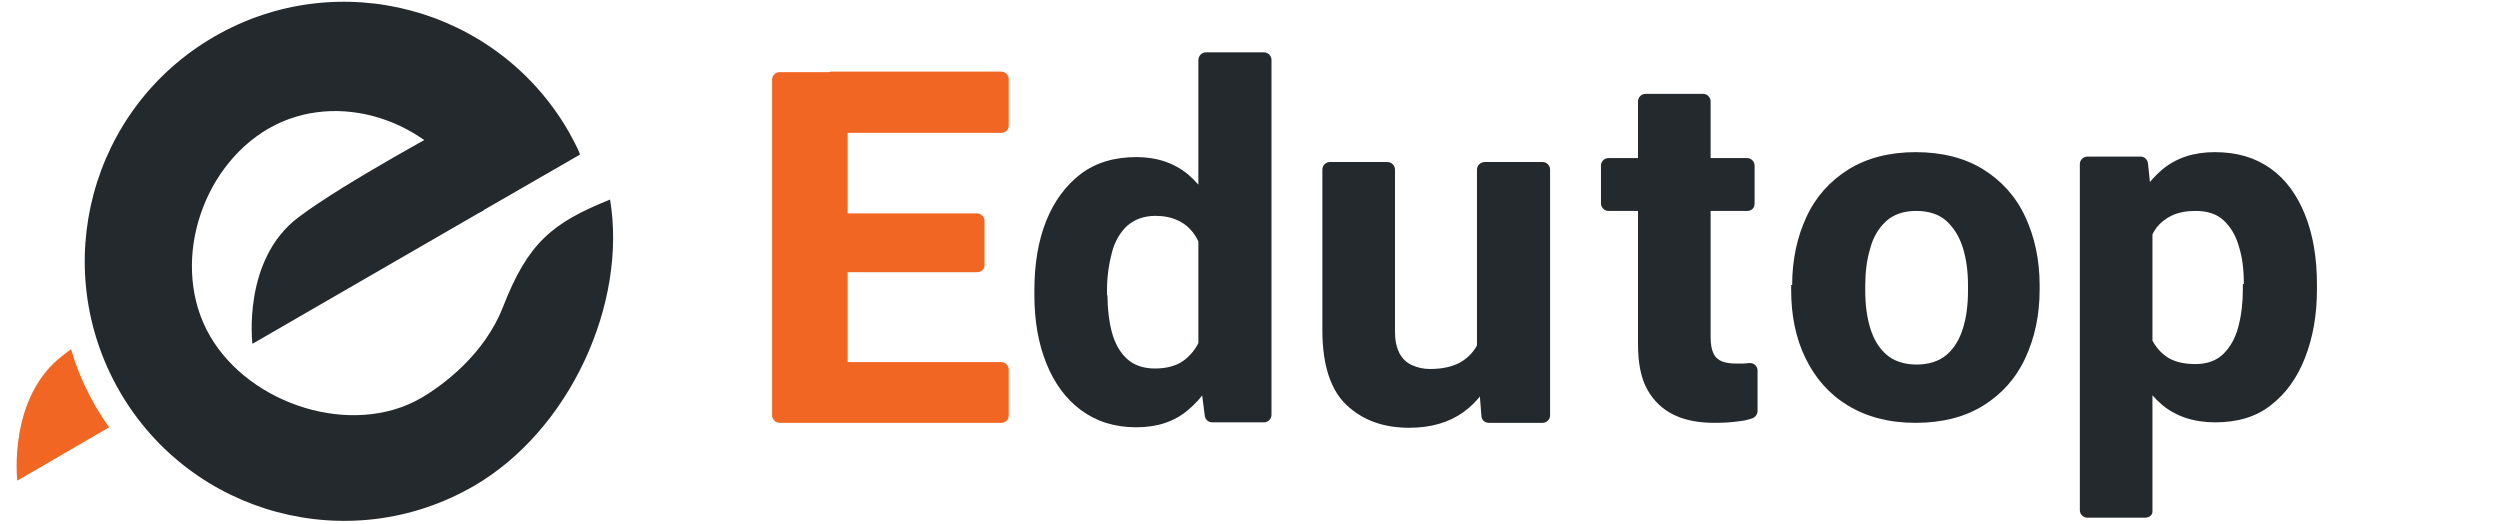
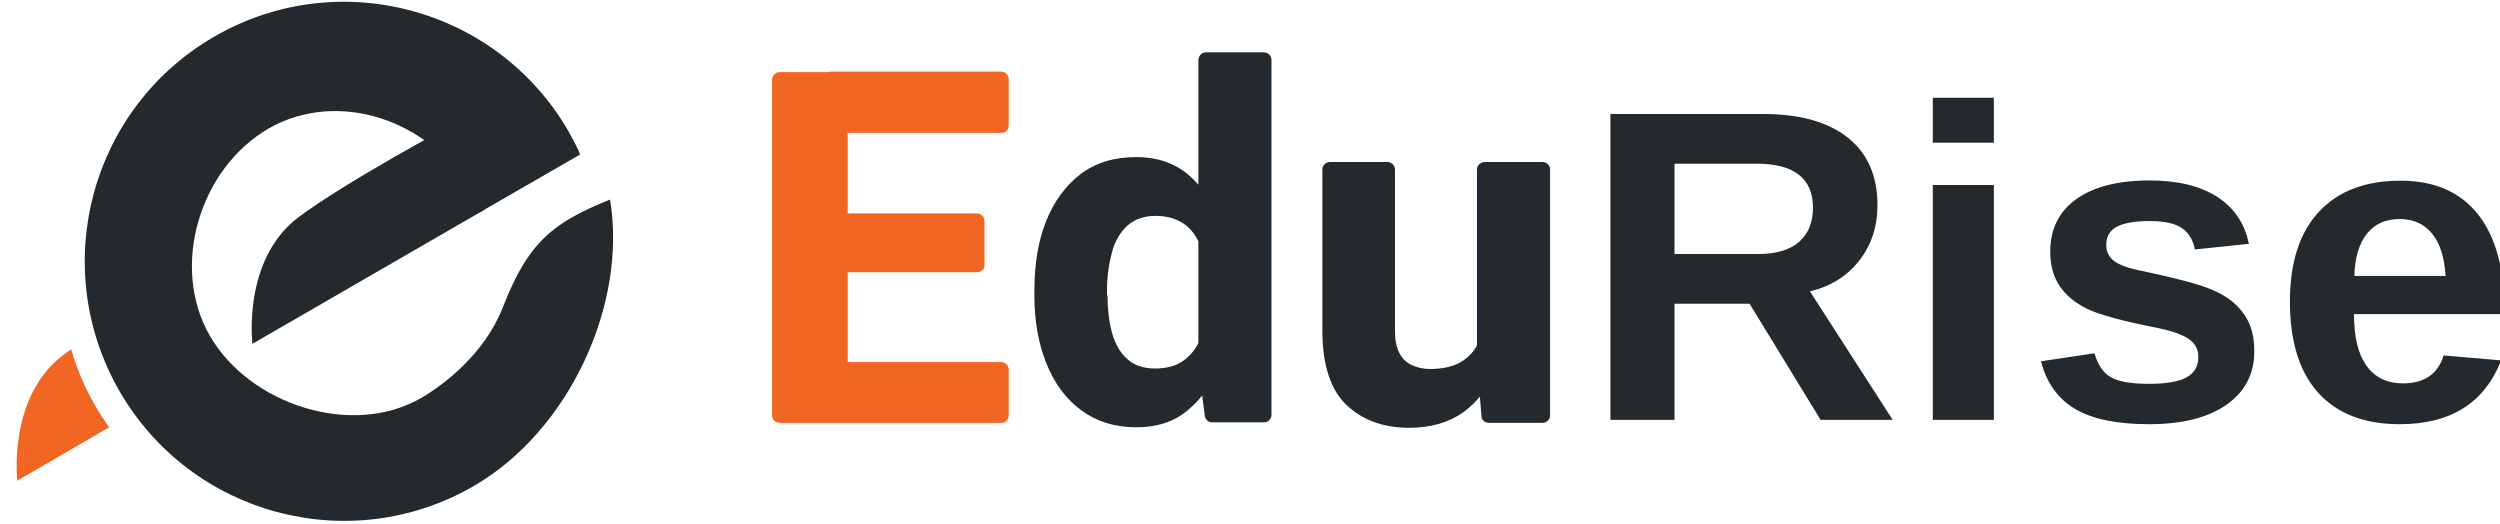
<svg xmlns="http://www.w3.org/2000/svg" version="1.1" id="Layer_1" x="0px" y="0px" width="506.1px" height="105.9px" viewBox="0 0 506.1 105.9" style="enable-background:new 0 0 506.1 105.9;">
  <style type="text/css">
- 	.st0{fill-rule:evenodd;clip-rule:evenodd;fill:#24292D;}
- 	.st1{fill-rule:evenodd;clip-rule:evenodd;fill:#F16623;}
- 	.st2{fill:#F16623;}
- 	.st3{fill:#24292D;}
- </style>
+         .st0{fill-rule:evenodd;clip-rule:evenodd;fill:#24292D;}
+         .st1{fill-rule:evenodd;clip-rule:evenodd;fill:#F16623;}
+         .st2{fill:#F16623;}
+         .st3{fill:#24292D;}
+     </style>
  <g>
    <path class="st0" d="M98,42.5L51.1,69.6c0,0-2.1-17,9.3-25.6c9.4-7.1,31.6-19,31.6-19" />
    <path class="st1" d="M14.4,70.7c1.1,3.9,2.7,7.6,4.8,11.3c0.9,1.6,1.9,3.1,2.9,4.5L3.5,97.3c0,0-2-17,9.4-25.5 C13.3,71.5,13.8,71.1,14.4,70.7z" />
    <path class="st0" d="M123.5,40.4c3.5,21-8.1,46.7-27.6,58c-25.1,14.5-57.2,5.9-71.7-19.2C9.7,54,18.3,21.9,43.4,7.4 c25.1-14.5,57.2-5.9,71.7,19.2c0.2,0.4,2.2,3.9,2.3,4.7L97.1,43c-0.4-0.8-1.7-4-2.1-4.7C86.9,24.3,68.4,18,54.4,26 c-14,8.1-20,28-11.9,42c8.1,14,28.8,20.6,42.7,12.6c4.5-2.6,12.9-8.9,16.6-18.4C106.9,49.1,111.8,45.1,123.5,40.4z" />
    <path class="st2" d="M170.1,85.6h-12.3c-0.8,0-1.5-0.7-1.5-1.5v-68c0-0.8,0.7-1.5,1.5-1.5h12.3c0.8,0,1.5,0.7,1.5,1.5v68 C171.6,84.9,170.9,85.6,170.1,85.6z M202.7,26.9h-34.4c-0.8,0-1.5-0.7-1.5-1.5v-9.4c0-0.8,0.7-1.5,1.5-1.5h34.4 c0.8,0,1.5,0.7,1.5,1.5v9.4C204.2,26.3,203.5,26.9,202.7,26.9z M197.8,55.1h-29.6c-0.8,0-1.5-0.7-1.5-1.5v-8.9 c0-0.8,0.7-1.5,1.5-1.5h29.6c0.8,0,1.5,0.7,1.5,1.5v8.9C199.4,54.4,198.7,55.1,197.8,55.1z M202.7,85.6h-34.5 c-0.8,0-1.5-0.7-1.5-1.5v-9.3c0-0.8,0.7-1.5,1.5-1.5h34.5c0.8,0,1.5,0.7,1.5,1.5v9.3C204.2,84.9,203.6,85.6,202.7,85.6z" />
    <path class="st3" d="M209.4,58.8c0-5.4,0.8-10.1,2.4-14.1s4-7.2,7-9.5c3.1-2.3,6.8-3.4,11.3-3.4c4.1,0,7.6,1.2,10.4,3.5 c2.8,2.4,5,5.6,6.6,9.7c1.6,4.1,2.7,8.7,3.3,13.8c0,0.1,0,0.1,0,0.2v1c0,0.1,0,0.1,0,0.2c-0.6,4.9-1.7,9.3-3.3,13.3 c-1.6,4-3.8,7.2-6.6,9.5c-2.8,2.4-6.3,3.5-10.5,3.5c-4.4,0-8.1-1.2-11.2-3.5c-3.1-2.3-5.4-5.5-7-9.5c-1.6-4-2.4-8.6-2.4-13.7V58.8z M224.2,59.8c0,2.7,0.3,5.2,0.9,7.5c0.6,2.2,1.6,4,3,5.3c1.4,1.3,3.3,2,5.7,2c2.3,0,4.3-0.5,5.8-1.6c1.5-1.1,2.6-2.5,3.4-4.4 c0.8-1.9,1.2-4,1.4-6.5c0,0,0-0.1,0-0.1l0-5c-0.1-2.1-0.3-4-0.8-5.6c-0.5-1.6-1.1-3-2-4.2s-1.9-2-3.2-2.6c-1.3-0.6-2.8-0.9-4.5-0.9 c-2.3,0-4.2,0.7-5.7,2c-1.4,1.3-2.5,3.1-3.1,5.4c-0.6,2.3-1,4.8-1,7.7V59.8z M244.1,10.6h11.8c0.8,0,1.5,0.7,1.5,1.5v71.9 c0,0.8-0.7,1.5-1.5,1.5h-10.5c-0.8,0-1.4-0.6-1.5-1.3L242.6,74c0-0.1,0-0.1,0-0.2V12.2C242.6,11.3,243.3,10.6,244.1,10.6z" />
    <path class="st3" d="M303.3,61.9c0.9,0,1.6,0.7,1.6,1.6c-0.1,4.1-0.9,7.8-2.1,11.1c-1.4,3.7-3.6,6.7-6.5,8.8 c-2.9,2.1-6.6,3.2-11,3.2c-5.2,0-9.4-1.5-12.7-4.6c-3.2-3-4.9-8.1-4.9-15.1V34.3c0-0.8,0.7-1.5,1.5-1.5h11.7c0.8,0,1.5,0.7,1.5,1.5 v32.8c0,1.8,0.3,3.2,0.9,4.4c0.6,1.1,1.4,1.9,2.5,2.4c1.1,0.5,2.3,0.8,3.7,0.8c2.8,0,5.1-0.6,6.7-1.7c1.6-1.1,2.8-2.6,3.4-4.5 c0.5-1.5,0.9-3.2,1-5.1c0-0.8,0.7-1.4,1.5-1.4L303.3,61.9z M300.6,32.8h11.7c0.8,0,1.5,0.7,1.5,1.5v49.8c0,0.8-0.7,1.5-1.5,1.5 h-10.9c-0.8,0-1.5-0.6-1.5-1.4L299,72.9c0,0,0-0.1,0-0.1V34.3C299,33.5,299.7,32.8,300.6,32.8z" />
-     <path class="st3" d="M 434.243 104.8 L 422.543 104.8 C 421.743 104.8 421.043 104.1 421.043 103.3 L 421.043 33.2 C 421.043 32.4 421.743 31.7 422.543 31.7 L 433.343 31.7 C 434.143 31.7 434.743 32.3 434.843 33.1 L 435.743 41.8 C 435.743 41.9 435.743 41.9 435.743 42 L 435.743 103.4 C 435.843 104.2 435.143 104.8 434.243 104.8 Z M 469.043 58.6 C 469.043 63.7 468.243 68.3 466.643 72.4 C 465.043 76.5 462.743 79.7 459.743 82 C 456.743 84.4 452.943 85.5 448.443 85.5 C 444.143 85.5 440.543 84.3 437.743 82 C 434.943 79.6 432.843 76.5 431.243 72.5 C 429.743 68.5 428.643 64.1 427.943 59.3 C 427.943 59.2 427.943 59.1 427.943 59.1 L 427.943 57.8 C 427.943 57.7 427.943 57.7 427.943 57.6 C 428.643 52.5 429.643 47.9 431.243 43.9 C 432.743 39.8 434.943 36.7 437.743 34.3 C 440.543 32 444.043 30.8 448.343 30.8 C 452.843 30.8 456.543 31.9 459.643 34.1 C 462.743 36.3 465.043 39.5 466.643 43.5 C 468.243 47.5 469.043 52.2 469.043 57.6 L 469.043 58.6 Z M 454.243 57.5 C 454.243 54.6 453.943 52.1 453.243 49.9 C 452.643 47.7 451.543 45.9 450.143 44.6 C 448.743 43.3 446.843 42.7 444.443 42.7 C 442.643 42.7 441.043 43 439.743 43.6 C 438.443 44.2 437.443 45 436.543 46.1 C 435.743 47.2 435.143 48.6 434.643 50.2 C 434.243 51.8 434.043 53.7 433.943 55.8 L 433.943 61.1 C 433.943 61.1 433.943 61.2 433.943 61.2 C 434.043 63.6 434.443 65.7 435.143 67.6 C 435.843 69.5 436.943 71 438.443 72.1 C 439.943 73.2 441.943 73.7 444.443 73.7 C 446.843 73.7 448.743 73 450.143 71.6 C 451.543 70.2 452.543 68.4 453.143 66.1 C 453.743 63.8 454.043 61.3 454.043 58.6 L 454.043 57.5 L 454.243 57.5 Z" />
-     <path class="st3" d="M 362.803 57.7 C 362.803 52.6 363.803 48 365.703 43.9 C 367.603 39.8 370.503 36.6 374.203 34.3 C 377.903 32 382.503 30.8 387.803 30.8 C 393.203 30.8 397.803 32 401.503 34.3 C 405.203 36.6 408.103 39.8 410.003 43.9 C 411.903 48 412.903 52.6 412.903 57.7 L 412.903 58.7 C 412.903 63.8 411.903 68.4 410.003 72.5 C 408.103 76.6 405.203 79.8 401.503 82.1 C 397.803 84.4 393.203 85.6 387.803 85.6 C 382.403 85.6 377.903 84.4 374.103 82.1 C 370.303 79.8 367.503 76.6 365.503 72.5 C 363.503 68.4 362.603 63.8 362.603 58.7 L 362.603 57.7 L 362.803 57.7 Z M 377.603 58.8 C 377.603 61.6 377.903 64.1 378.603 66.4 C 379.303 68.7 380.403 70.5 381.903 71.8 C 383.403 73.1 385.503 73.8 388.003 73.8 C 390.503 73.8 392.603 73.1 394.103 71.8 C 395.603 70.5 396.703 68.7 397.403 66.4 C 398.103 64.1 398.403 61.6 398.403 58.8 L 398.403 57.8 C 398.403 55.1 398.103 52.6 397.403 50.3 C 396.703 48 395.603 46.2 394.103 44.8 C 392.603 43.4 390.503 42.7 387.903 42.7 C 385.403 42.7 383.303 43.4 381.803 44.8 C 380.303 46.2 379.203 48 378.603 50.3 C 377.903 52.6 377.603 55.1 377.603 57.8 L 377.603 58.8 L 377.603 58.8 Z" />
-     <path class="st3" d="M 353.7 42.7 L 325.6 42.7 C 324.8 42.7 324.1 42 324.1 41.2 L 324.1 33.5 C 324.1 32.7 324.8 32 325.6 32 L 353.7 32 C 354.5 32 355.2 32.7 355.2 33.5 L 355.2 41.2 C 355.2 42.1 354.6 42.7 353.7 42.7 Z M 344.8 19 C 345.6 19 346.3 19.7 346.3 20.5 L 346.3 68.3 C 346.3 69.7 346.5 70.8 346.9 71.6 C 347.3 72.4 347.9 72.9 348.7 73.2 C 349.5 73.5 350.5 73.6 351.7 73.6 C 352.6 73.6 353.4 73.6 354 73.5 L 354.1 73.5 C 355 73.4 355.8 74.1 355.8 75 L 355.8 83.2 C 355.8 83.9 355.3 84.5 354.7 84.7 C 353.8 85 352.9 85.2 351.9 85.3 C 350.5 85.5 348.9 85.6 347.1 85.6 C 343.9 85.6 341.2 85.1 338.9 84 C 336.6 82.9 334.8 81.2 333.5 78.9 C 332.2 76.6 331.6 73.5 331.6 69.7 L 331.6 20.5 C 331.6 19.7 332.3 19 333.1 19 L 344.8 19 Z" />
+     <text x="320" y="85" class="st3" font-family="Arial" font-size="90" font-weight="bold">Rise</text>
  </g>
</svg>
